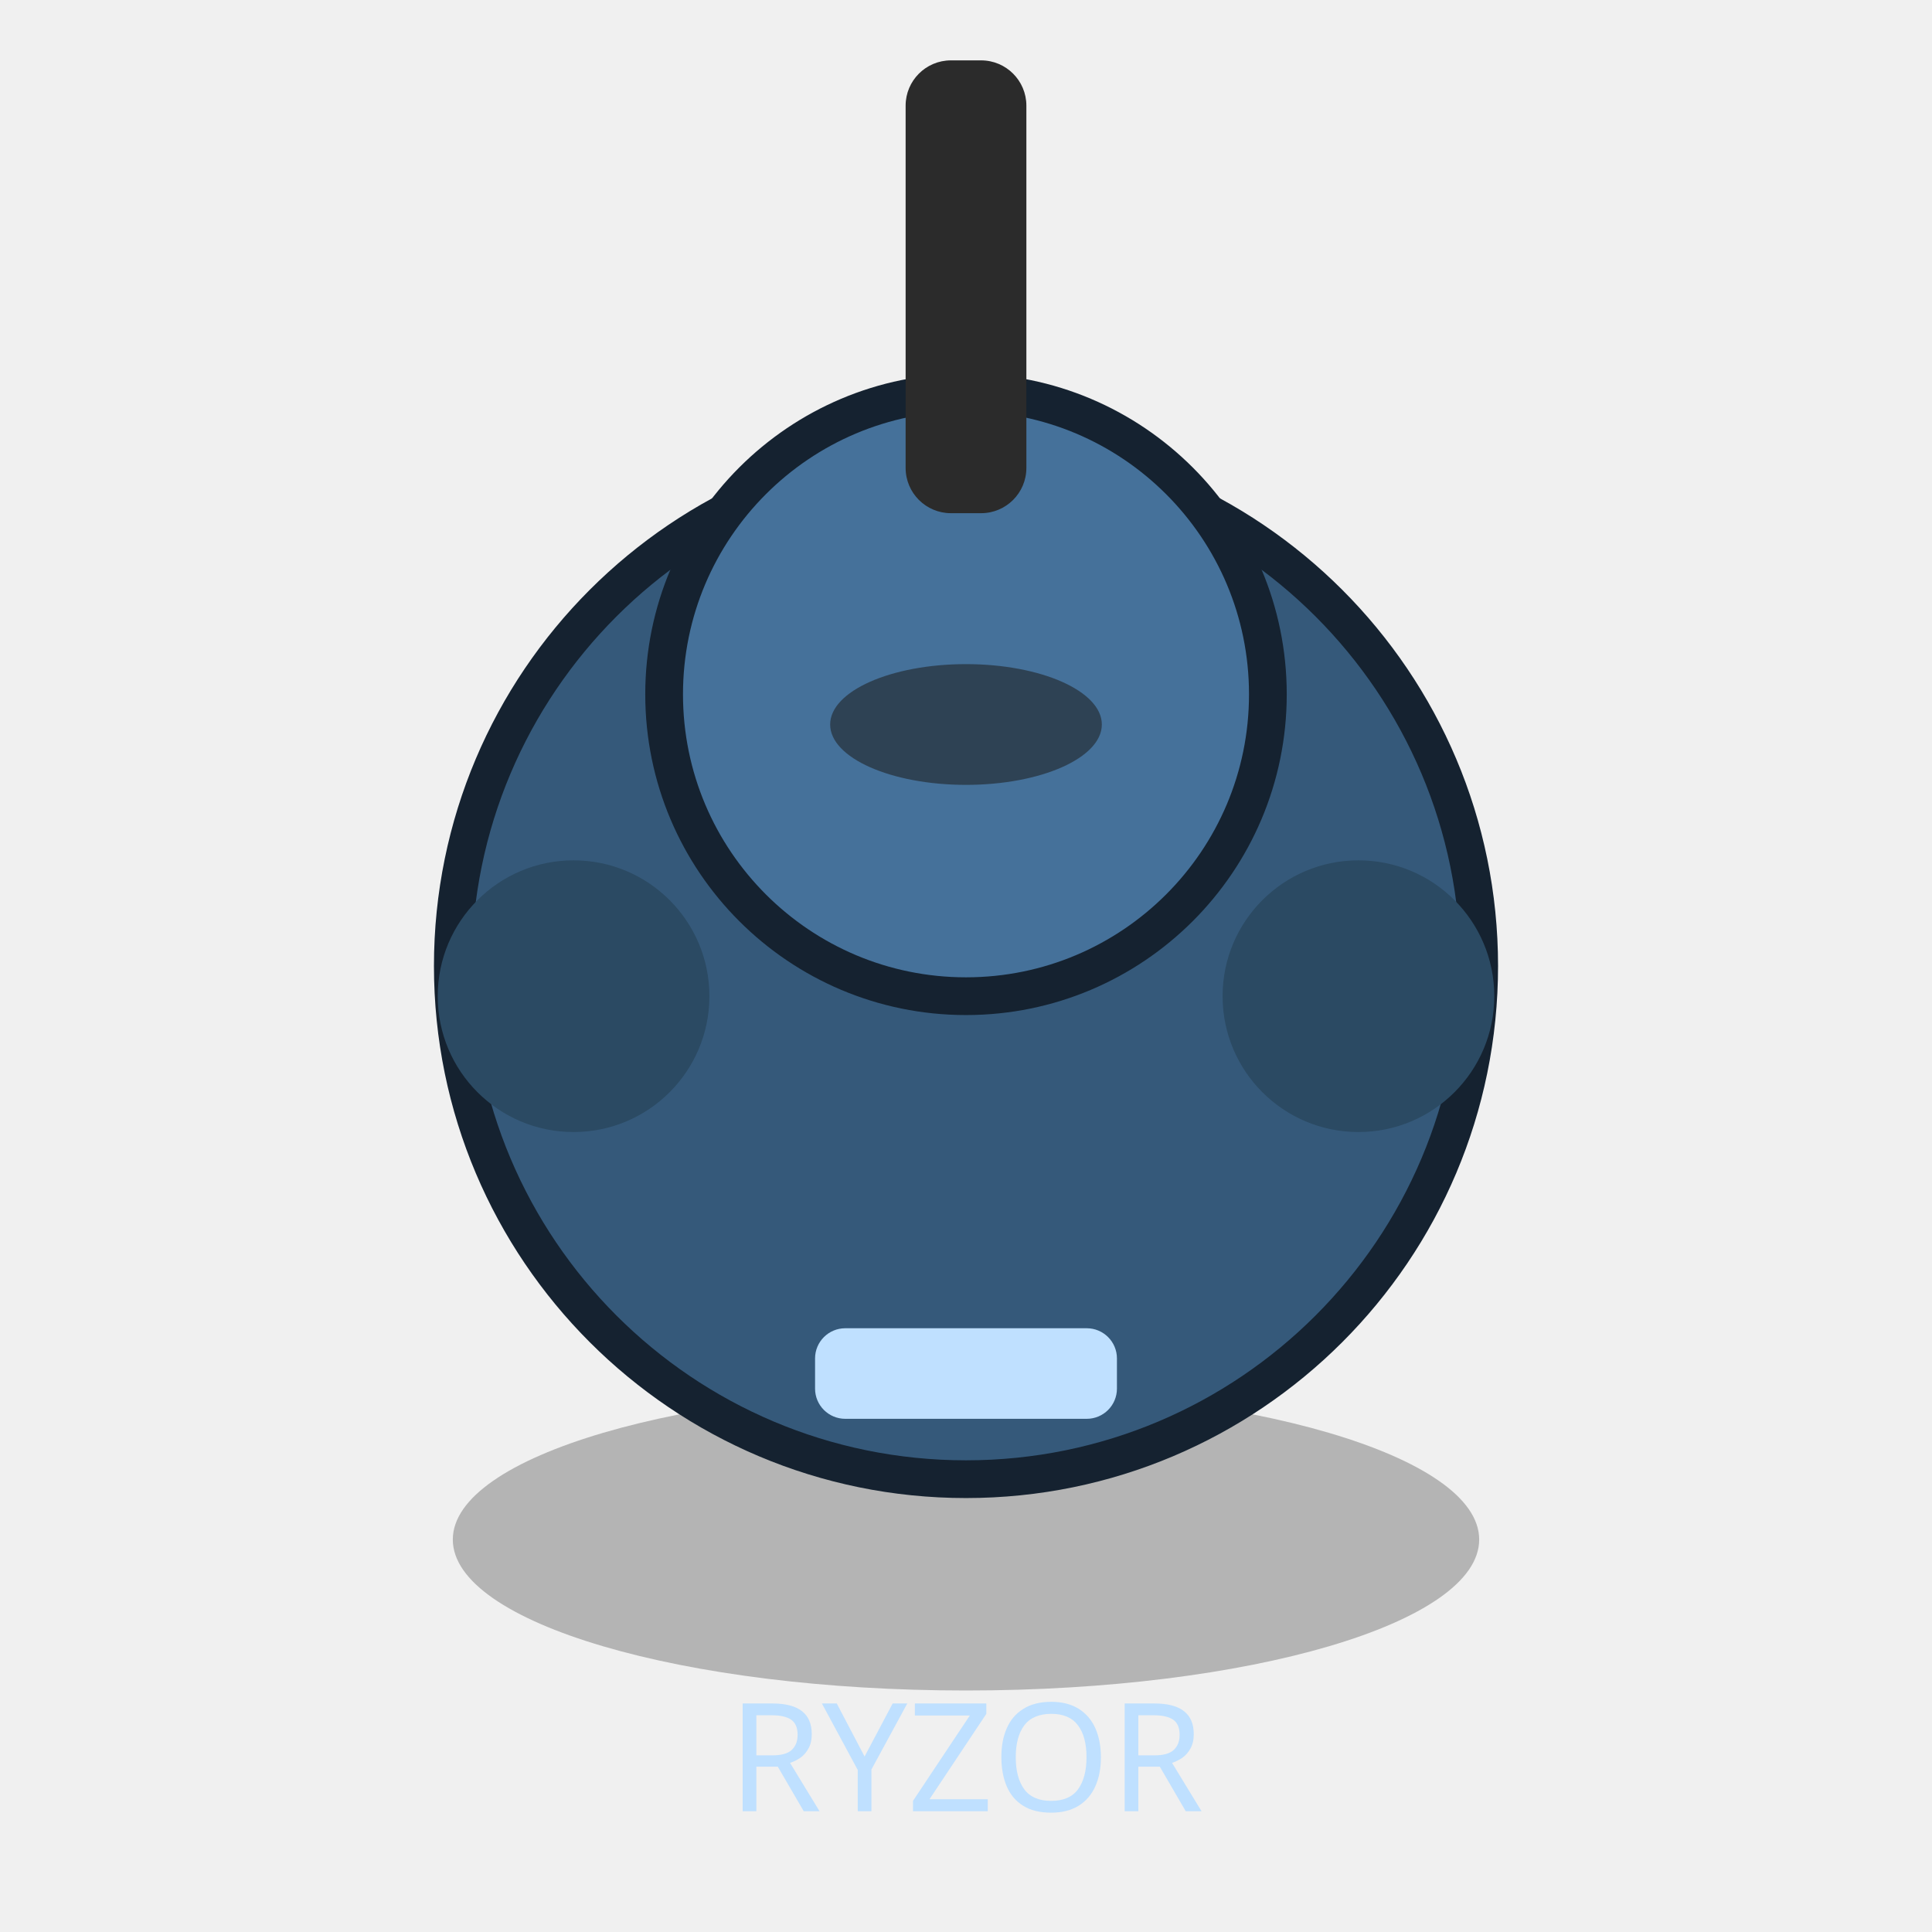
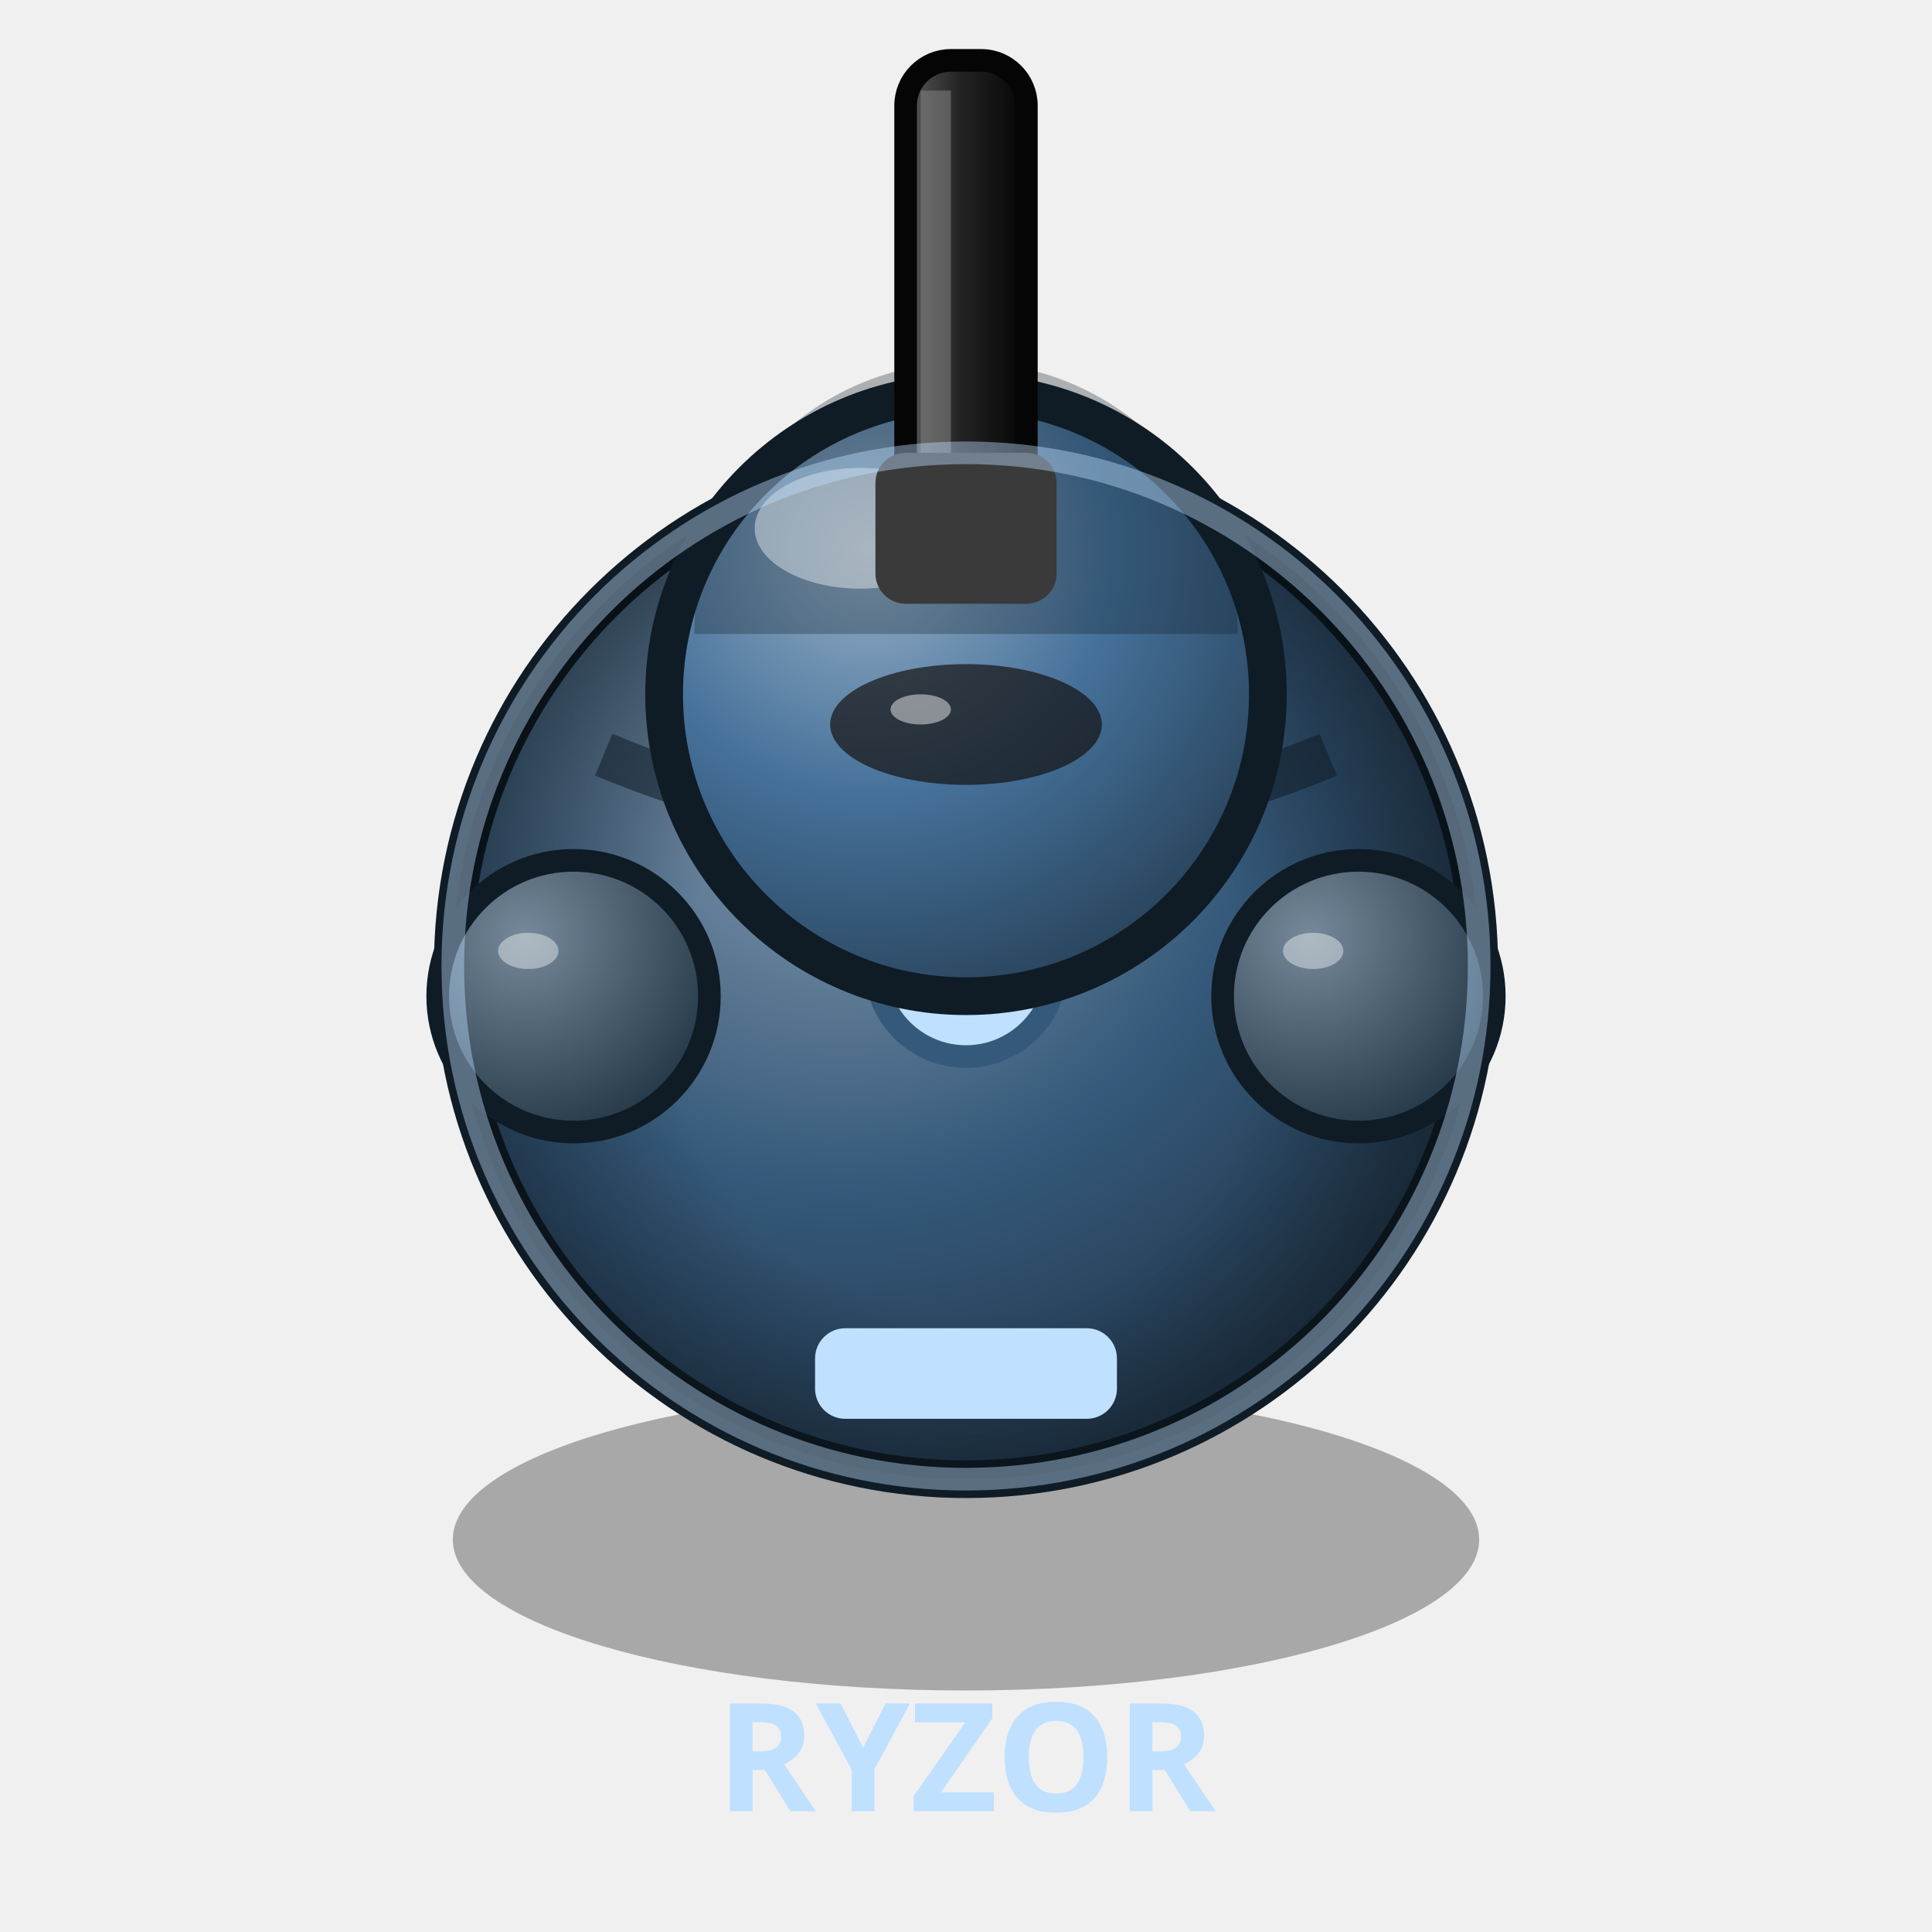
<svg xmlns="http://www.w3.org/2000/svg" viewBox="0 0 128 128">
-   <ellipse cx="64" cy="102" rx="34" ry="10" fill="#000" opacity="0.25" />
-   <ellipse cx="64" cy="78" rx="22" ry="18" fill="#1e3446" />
-   <circle cx="64" cy="64" r="34" fill="#35597a" stroke="#152230" stroke-width="2.5" />
-   <circle cx="64" cy="46" r="20" fill="#45719a" stroke="#152230" stroke-width="2.5" />
-   <ellipse cx="64" cy="48" rx="9" ry="4" fill="#1c1c1c" opacity="0.55" />
-   <rect x="60" y="4" width="8" height="30" rx="3" fill="#2b2b2b" />
-   <circle cx="38" cy="66" r="9" fill="#2b4a63" />
-   <circle cx="90" cy="66" r="9" fill="#2b4a63" />
+   <defs>
+     <radialGradient id="body" cx="38%" cy="32%" r="72%">
+       <stop offset="0%" stop-color="#869baf" />
+       <stop offset="55%" stop-color="#35597a" />
+       <stop offset="100%" stop-color="#1f3447" />
+     </radialGradient>
+     <radialGradient id="helmet" cx="34%" cy="26%" r="78%">
+       <stop offset="0%" stop-color="#99b1c7" />
+       <stop offset="52%" stop-color="#45719a" />
+       <stop offset="100%" stop-color="#29445c" />
+     </radialGradient>
+     <radialGradient id="arm" cx="32%" cy="28%" r="85%">
+       <stop offset="0%" stop-color="#75899a" />
+       <stop offset="100%" stop-color="#1c3040" />
+     </radialGradient>
+     <radialGradient id="pack" cx="38%" cy="30%" r="75%">
+       <stop offset="0%" stop-color="#566774" />
+       <stop offset="100%" stop-color="#152431" />
+     </radialGradient>
+     <linearGradient id="gun" x1="0%" y1="0%" x2="100%" y2="0%">
+       <stop offset="0%" stop-color="#5a5a5a" />
+       <stop offset="45%" stop-color="#232323" />
+       <stop offset="100%" stop-color="#050505" />
+     </linearGradient>
+     <radialGradient id="ao" cx="50%" cy="55%" r="52%">
+       <stop offset="55%" stop-color="#000" stop-opacity="0" />
+       <stop offset="100%" stop-color="#000" stop-opacity="0.38" />
+     </radialGradient>
+   </defs>
+   <ellipse cx="64" cy="102" rx="34" ry="10" fill="#000" opacity="0.3" />
+   <ellipse cx="64" cy="78" rx="22" ry="18" fill="url(#pack)" />
+   <path d="M48 68 Q64 78 80 68" stroke="#000" stroke-width="2" opacity="0.2" fill="none" />
+   <circle cx="64" cy="64" r="34" fill="url(#body)" stroke="#0f1c26" stroke-width="2.5" />
+   <circle cx="64" cy="64" r="34" fill="url(#ao)" />
+   <path d="M40 50 Q64 60 88 50" stroke="#0f1c26" stroke-width="3" fill="none" opacity="0.55" />
+   <circle cx="64" cy="64" r="6" fill="#bfe0ff" stroke="#35597a" stroke-width="1.5" />
+   <ellipse cx="61" cy="61" rx="2" ry="1.3" fill="#fff" opacity="0.5" />
+   <circle cx="64" cy="46" r="20" fill="url(#helmet)" stroke="#0f1c26" stroke-width="2.5" />
+   <path d="M46 42 A18 18 0 0 1 82 42" fill="#0f1c26" opacity="0.3" />
+   <ellipse cx="57" cy="35" rx="7" ry="4" fill="#fff" opacity="0.4" />
+   <ellipse cx="64" cy="48" rx="9" ry="4" fill="#100a08" opacity="0.65" />
+   <ellipse cx="61" cy="47" rx="2" ry="1" fill="#fff" opacity="0.45" />
+   <rect x="60" y="4" width="8" height="30" rx="3" fill="url(#gun)" stroke="#050505" stroke-width="1.5" />
+   <rect x="58" y="30" width="12" height="10" rx="2" fill="#3a3a3a" />
+   <rect x="61" y="6" width="2" height="24" fill="#8a8a8a" opacity="0.5" />
+   <circle cx="38" cy="66" r="9" fill="url(#arm)" stroke="#0f1c26" stroke-width="1.5" />
+   <circle cx="90" cy="66" r="9" fill="url(#arm)" stroke="#0f1c26" stroke-width="1.5" />
+   <ellipse cx="35" cy="63" rx="2" ry="1.2" fill="#fff" opacity="0.4" />
+   <ellipse cx="87" cy="63" rx="2" ry="1.2" fill="#fff" opacity="0.4" />
  <rect x="54" y="88" width="20" height="6" rx="2" fill="#bfe0ff" />
-   <text x="64" y="120" font-size="10" text-anchor="middle" fill="#bfe0ff" font-family="sans-serif">RYZOR</text>
+   <circle cx="64" cy="64" r="34" fill="none" stroke="#bfe0ff" stroke-width="1.5" opacity="0.42" />
+   <text x="64" y="120" font-size="10" text-anchor="middle" fill="#bfe0ff" font-family="sans-serif" font-weight="600">RYZOR</text>
</svg>
